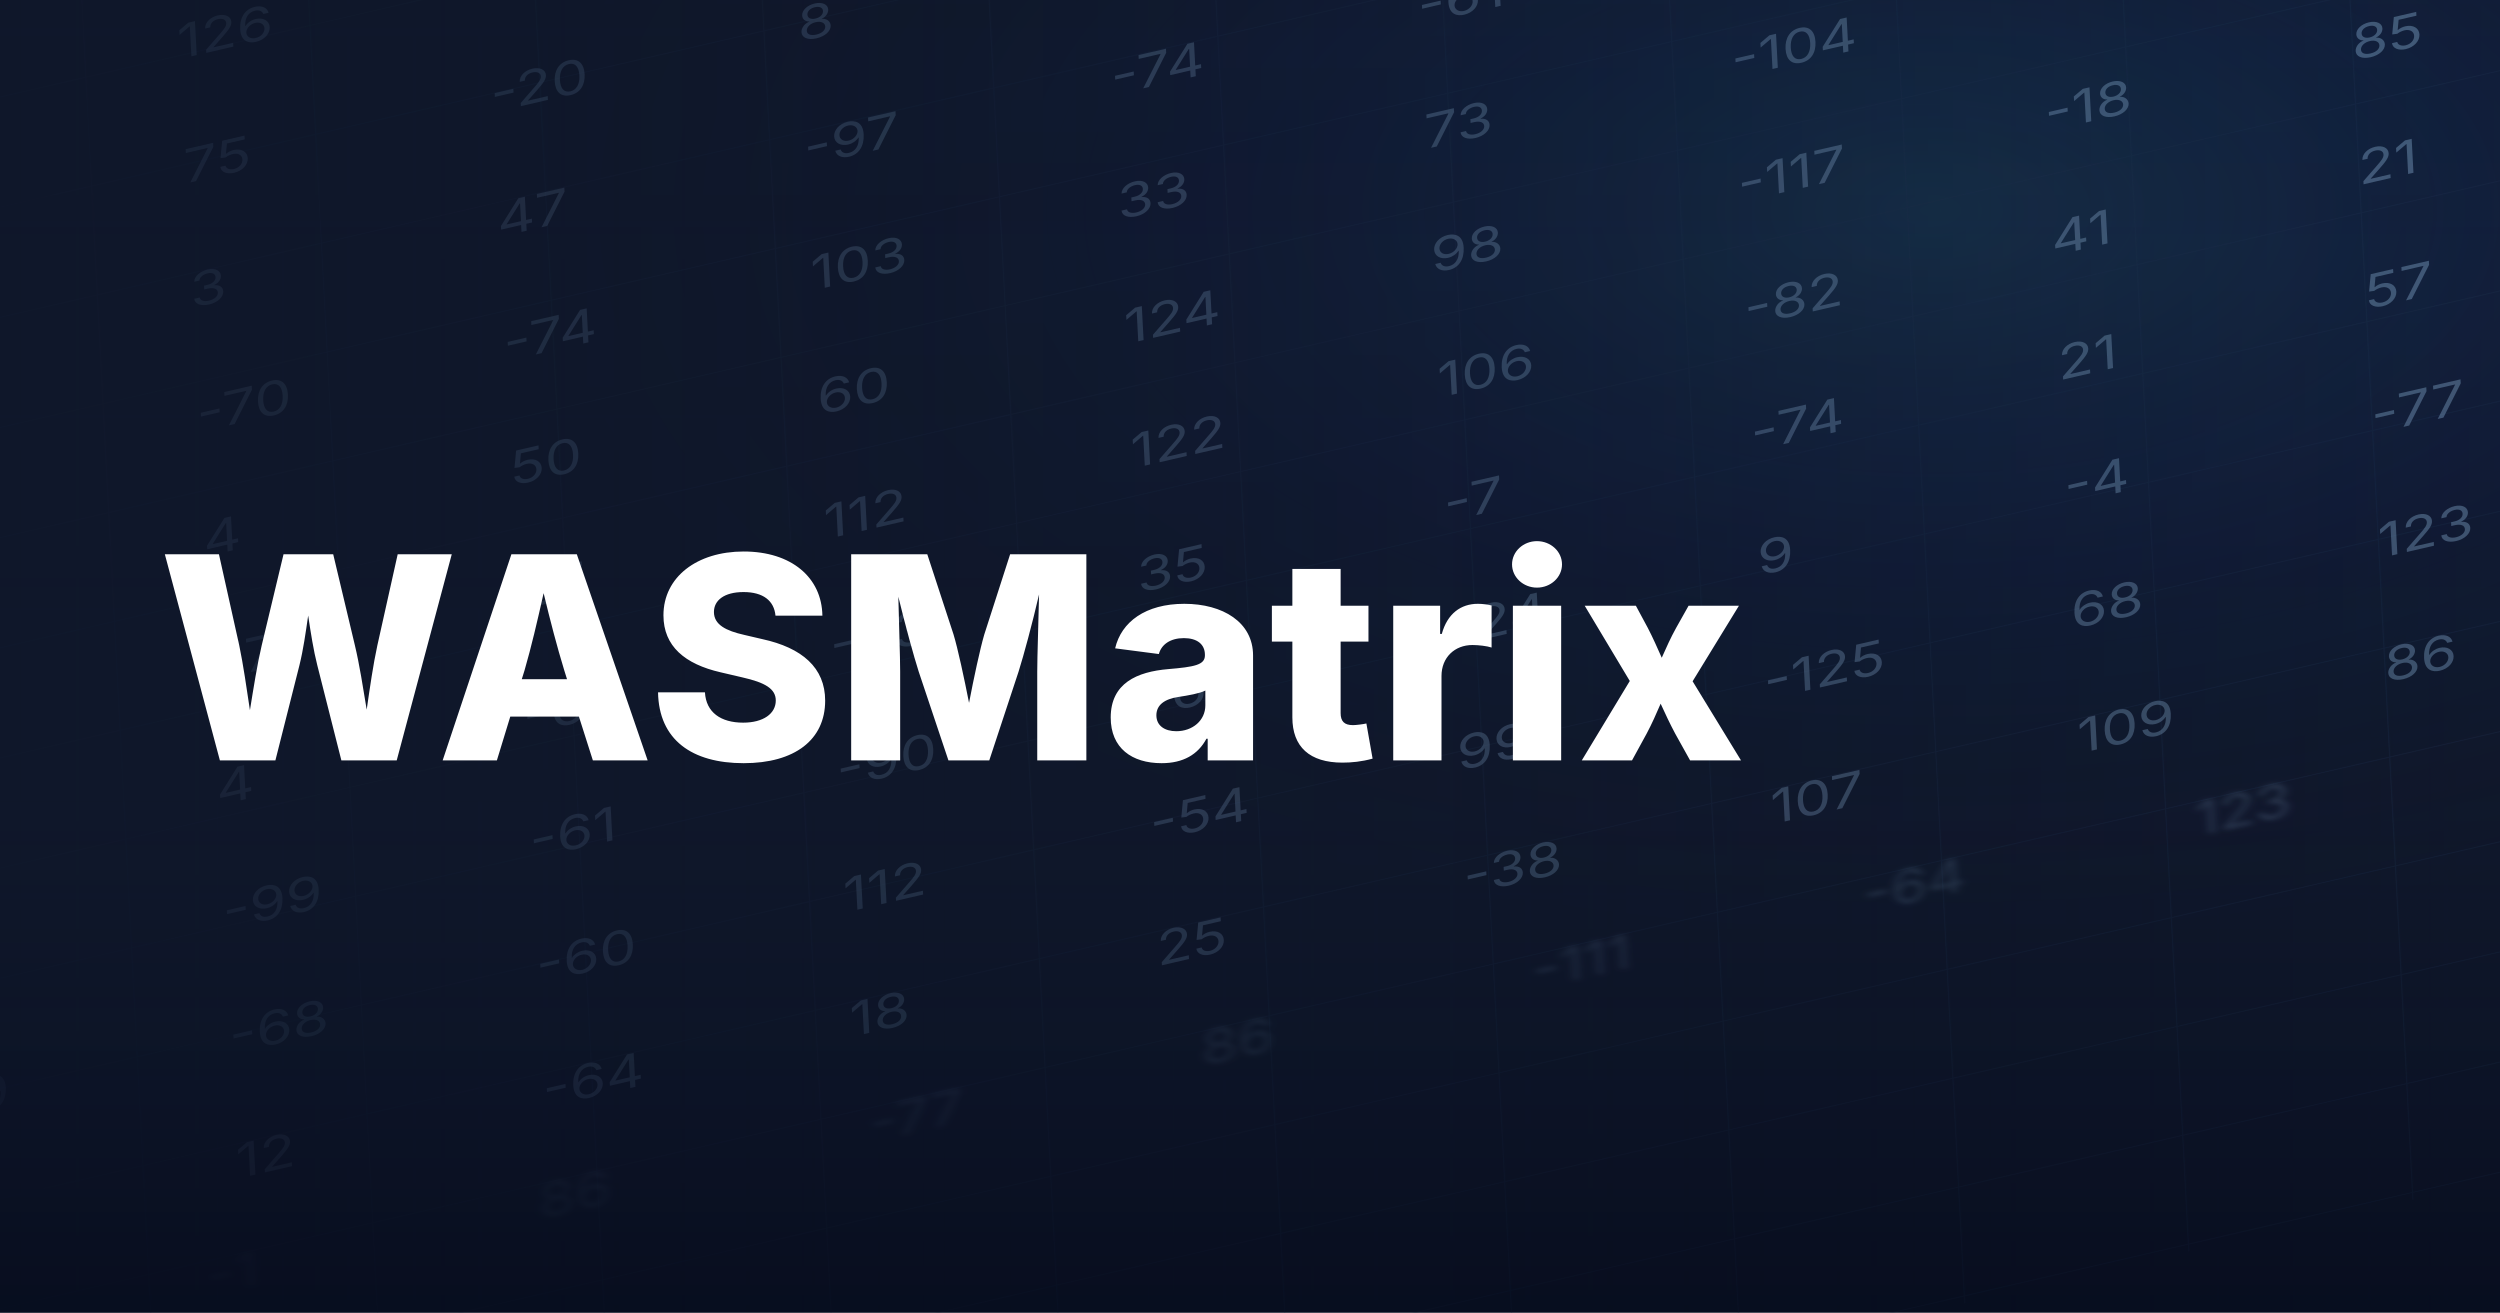
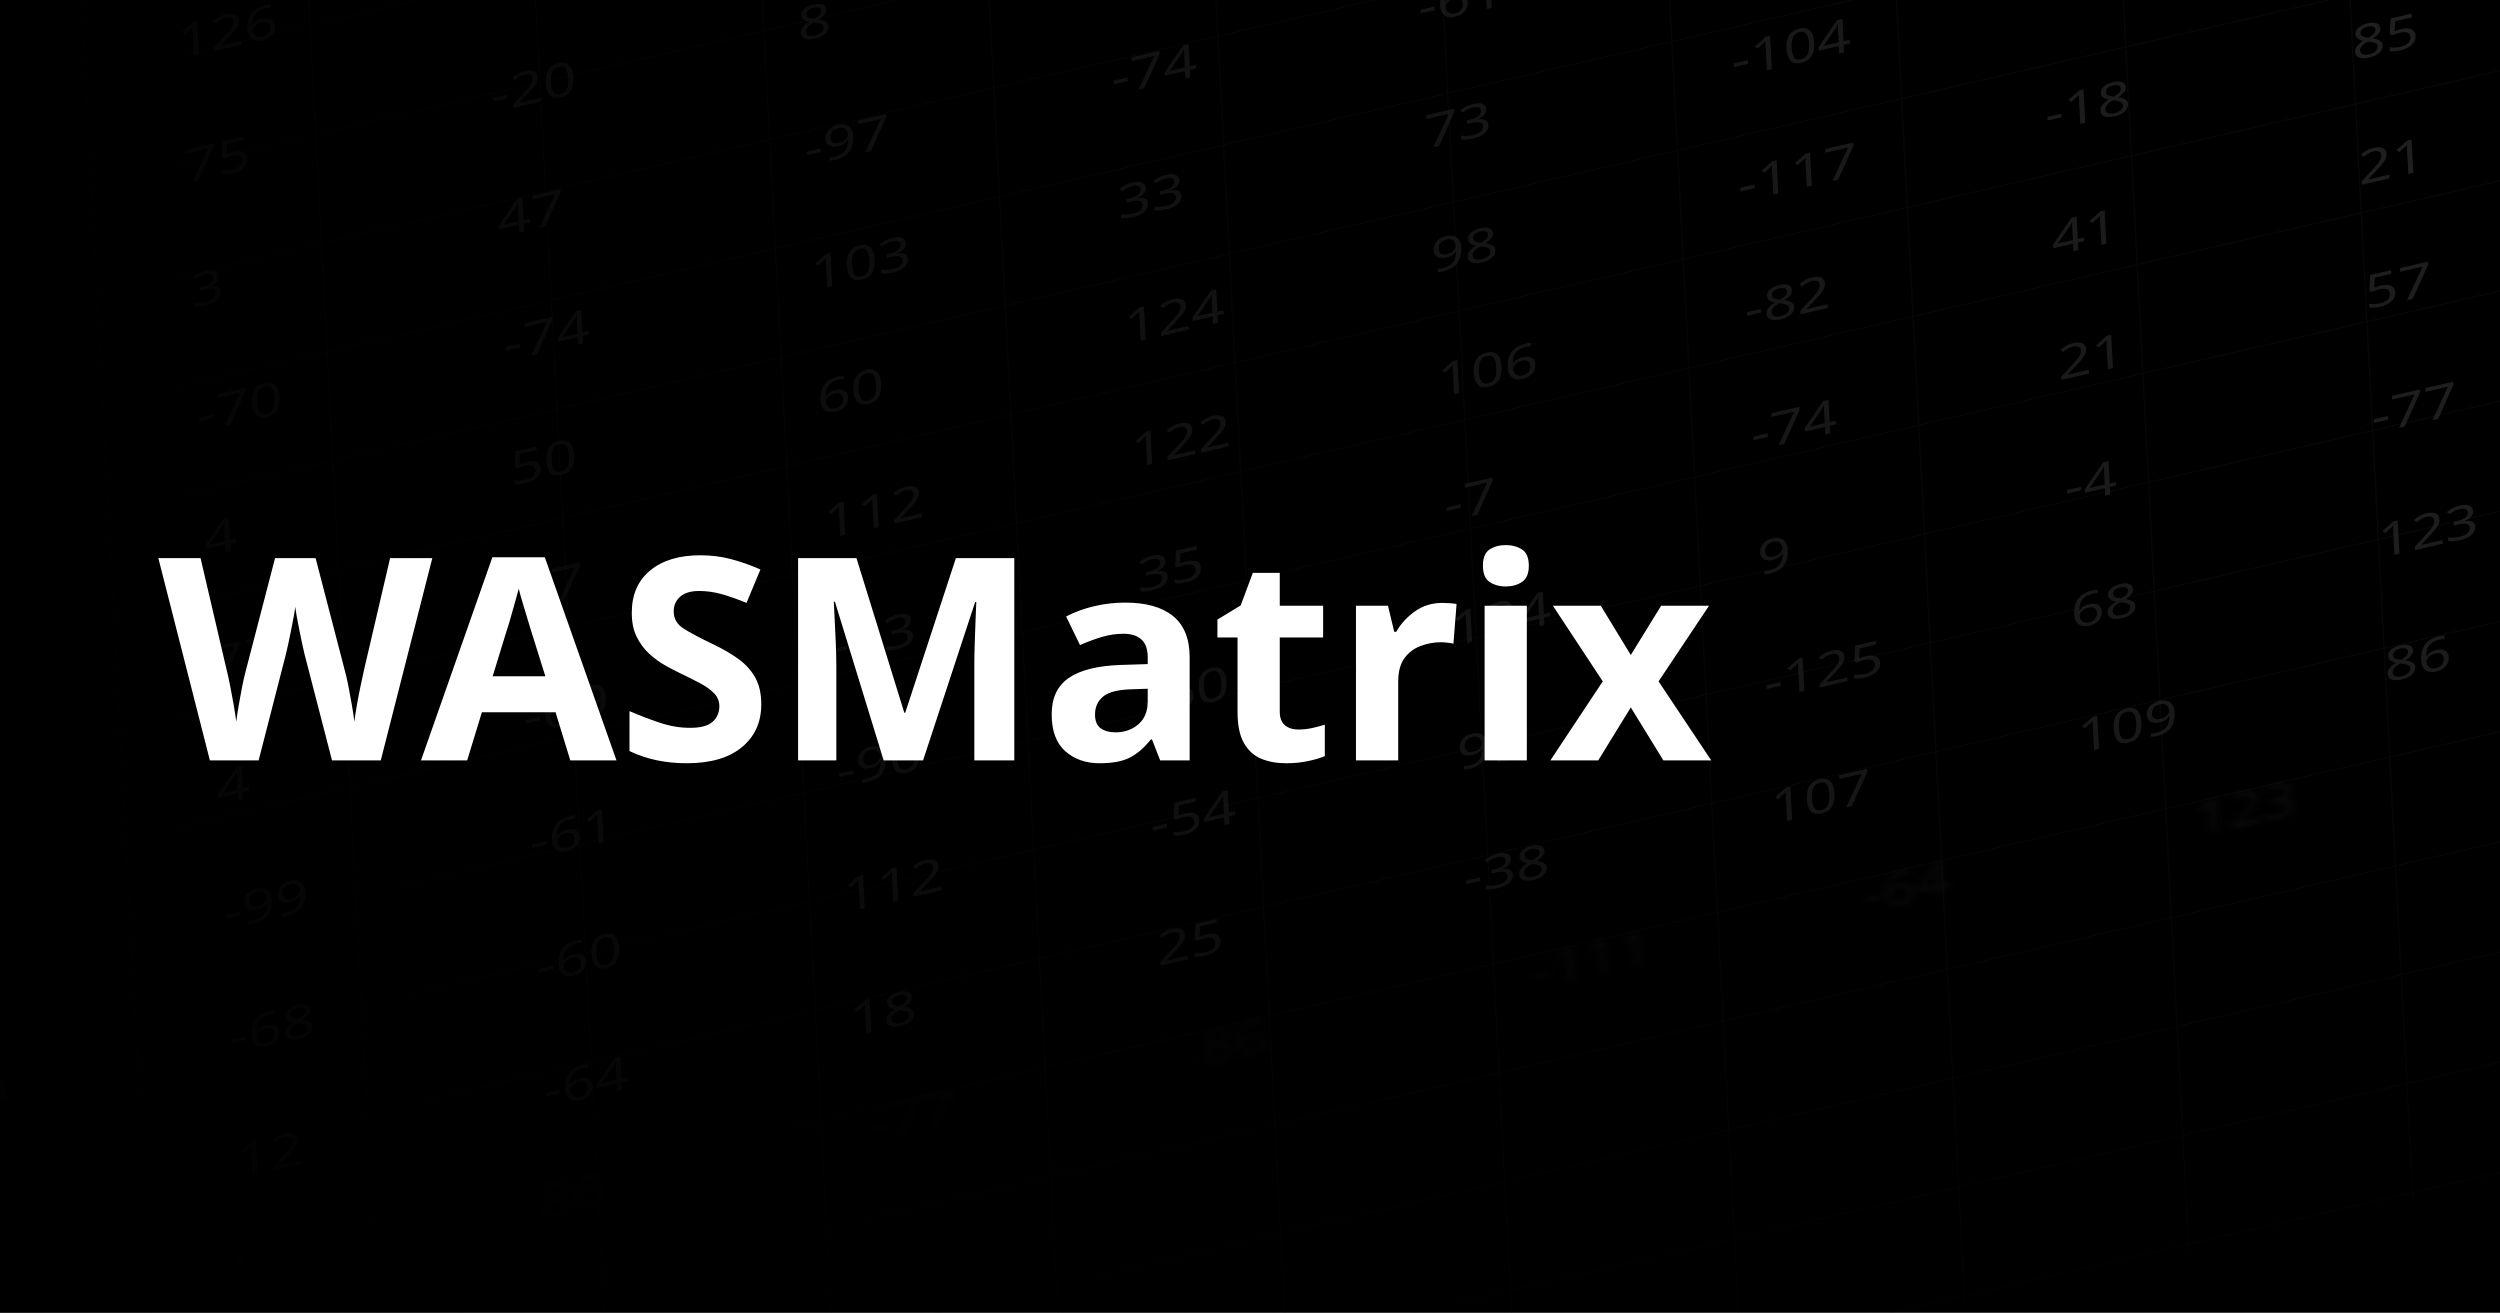
<svg xmlns="http://www.w3.org/2000/svg" viewBox="0 0 1200 630" role="img" aria-label="WASMatrix social card">
  <defs>
    <style>
      .title {
-         font-family: "Inter Tight", "Inter", ui-sans-serif, system-ui, sans-serif;
+         font-family: "Geist", ui-sans-serif, system-ui, sans-serif;
        font-weight: 800;
        letter-spacing: 0;
      }

      .matrix-number {
-         font-family: "Geist", "Inter", ui-sans-serif, system-ui, sans-serif;
+         font-family: "Geist", ui-sans-serif, system-ui, sans-serif;
        font-size: 24px;
        font-variant-numeric: tabular-nums;
        font-weight: 400;
      }
    </style>
    <pattern id="matrix-grid" width="92" height="56" patternUnits="userSpaceOnUse">
-       <path d="M92 0H0V56" fill="none" stroke="#1d3354" stroke-width="1" opacity=".54" />
+       <path d="M92 0H0V56" fill="none" stroke="#242424" stroke-width="1" opacity=".46" />
    </pattern>
    <linearGradient id="titleShade" x1="0" x2="1" y1="0" y2="0">
-       <stop offset="0" stop-color="#0f172a" stop-opacity=".88" />
-       <stop offset=".44" stop-color="#0f172a" stop-opacity=".48" />
-       <stop offset="1" stop-color="#0f172a" stop-opacity=".04" />
+       <stop offset="0" stop-color="#000" stop-opacity=".9" />
+       <stop offset=".44" stop-color="#000" stop-opacity=".5" />
+       <stop offset="1" stop-color="#000" stop-opacity=".06" />
    </linearGradient>
    <linearGradient id="depthShade" x1="0" x2="0" y1="0" y2="1">
-       <stop offset="0" stop-color="#0f172a" stop-opacity=".08" />
-       <stop offset=".62" stop-color="#0f172a" stop-opacity=".18" />
-       <stop offset="1" stop-color="#020617" stop-opacity=".58" />
+       <stop offset="0" stop-color="#000" stop-opacity=".06" />
+       <stop offset=".62" stop-color="#000" stop-opacity=".2" />
+       <stop offset="1" stop-color="#000" stop-opacity=".72" />
    </linearGradient>
    <radialGradient id="matrixGlow" cx="77%" cy="16%" r="58%">
-       <stop offset="0" stop-color="#38bdf8" stop-opacity=".18" />
-       <stop offset=".48" stop-color="#2563eb" stop-opacity=".08" />
-       <stop offset="1" stop-color="#0f172a" stop-opacity="0" />
+       <stop offset="0" stop-color="#000" stop-opacity="0" />
+       <stop offset=".48" stop-color="#000" stop-opacity="0" />
+       <stop offset="1" stop-color="#000" stop-opacity="0" />
    </radialGradient>
    <filter id="farSoftness" x="-20%" y="-20%" width="140%" height="140%">
      <feGaussianBlur stdDeviation="1.6" />
    </filter>
    <clipPath id="cardClip">
      <rect width="1200" height="630" />
    </clipPath>
  </defs>
  <g clip-path="url(#cardClip)">
-     <rect width="1200" height="630" fill="#0f172a" />
+     <rect width="1200" height="630" fill="#000" />
    <rect width="1200" height="630" fill="url(#matrixGlow)" />
    <g transform="translate(-120 -118) rotate(-13 640 326) skewX(-10) scale(1.2 .92)">
      <rect x="-260" y="-180" width="1780" height="1080" fill="url(#matrix-grid)" opacity=".58" />
-       <g class="matrix-number" fill="#8eb5dc" opacity=".45">
+       <g class="matrix-number" fill="#666" opacity=".36">
        <text x="-30" y="58">125</text>
        <text x="96" y="58">20</text>
        <text x="222" y="58">126</text>
        <text x="348" y="58">-102</text>
        <text x="474" y="58">54</text>
        <text x="600" y="58">122</text>
        <text x="726" y="58">68</text>
        <text x="852" y="58">40</text>
        <text x="978" y="58">-37</text>
        <text x="1104" y="58">4</text>
        <text x="1230" y="58">-112</text>
        <text x="-30" y="122">-39</text>
        <text x="96" y="122">-44</text>
        <text x="222" y="122">75</text>
        <text x="348" y="122">-20</text>
        <text x="474" y="122">8</text>
        <text x="600" y="122">3</text>
        <text x="726" y="122">42</text>
        <text x="852" y="122">-68</text>
        <text x="978" y="122">10</text>
        <text x="1104" y="122">5</text>
        <text x="1230" y="122">-67</text>
        <text x="-30" y="186">-14</text>
        <text x="96" y="186">-91</text>
        <text x="222" y="186">3</text>
        <text x="348" y="186">47</text>
        <text x="474" y="186">-97</text>
        <text x="600" y="186">-74</text>
        <text x="726" y="186">-61</text>
        <text x="852" y="186">-56</text>
        <text x="978" y="186">59</text>
        <text x="1104" y="186">42</text>
        <text x="1230" y="186">11</text>
        <text x="-30" y="250">93</text>
        <text x="96" y="250">65</text>
        <text x="222" y="250">-70</text>
        <text x="348" y="250">-74</text>
        <text x="474" y="250">103</text>
        <text x="600" y="250">33</text>
        <text x="726" y="250">73</text>
        <text x="852" y="250">-104</text>
        <text x="978" y="250">-113</text>
        <text x="1104" y="250">47</text>
        <text x="1230" y="250">-24</text>
        <text x="-30" y="314">-49</text>
        <text x="96" y="314">108</text>
        <text x="222" y="314">4</text>
        <text x="348" y="314">50</text>
        <text x="474" y="314">60</text>
        <text x="600" y="314">124</text>
        <text x="726" y="314">98</text>
        <text x="852" y="314">-117</text>
        <text x="978" y="314">-18</text>
        <text x="1104" y="314">85</text>
        <text x="1230" y="314">-119</text>
        <text x="-30" y="378">-7</text>
        <text x="96" y="378">-35</text>
        <text x="222" y="378">77</text>
        <text x="348" y="378">27</text>
        <text x="474" y="378">112</text>
        <text x="600" y="378">122</text>
        <text x="726" y="378">106</text>
        <text x="852" y="378">-82</text>
        <text x="978" y="378">41</text>
        <text x="1104" y="378">21</text>
        <text x="1230" y="378">79</text>
        <text x="-30" y="442">-56</text>
        <text x="96" y="442">85</text>
        <text x="222" y="442">4</text>
        <text x="348" y="442">-69</text>
        <text x="474" y="442">-33</text>
        <text x="600" y="442">35</text>
        <text x="726" y="442">-7</text>
        <text x="852" y="442">-74</text>
        <text x="978" y="442">21</text>
        <text x="1104" y="442">57</text>
        <text x="1230" y="442">-111</text>
        <text x="-30" y="506">128</text>
        <text x="96" y="506">98</text>
        <text x="222" y="506">-99</text>
        <text x="348" y="506">-61</text>
        <text x="474" y="506">-90</text>
        <text x="600" y="506">-60</text>
        <text x="726" y="506">124</text>
        <text x="852" y="506">9</text>
        <text x="978" y="506">-4</text>
        <text x="1104" y="506">-77</text>
        <text x="1230" y="506">-98</text>
        <text x="-30" y="570">-23</text>
        <text x="96" y="570">-19</text>
        <text x="222" y="570">-68</text>
        <text x="348" y="570">-60</text>
        <text x="474" y="570">112</text>
        <text x="600" y="570">-54</text>
        <text x="726" y="570">99</text>
        <text x="852" y="570">-125</text>
        <text x="978" y="570">68</text>
        <text x="1104" y="570">123</text>
        <text x="1230" y="570">-64</text>
        <text x="-30" y="634">122</text>
        <text x="96" y="634">89</text>
        <text x="222" y="634">12</text>
        <text x="348" y="634">-64</text>
        <text x="474" y="634">18</text>
        <text x="600" y="634">25</text>
        <text x="726" y="634">-38</text>
        <text x="852" y="634">107</text>
        <text x="978" y="634">109</text>
        <text x="1104" y="634">86</text>
        <text x="1230" y="634">-111</text>
      </g>
-       <g class="matrix-number" fill="#9dc7ef" opacity=".24" filter="url(#farSoftness)">
+       <g class="matrix-number" fill="#666" opacity=".16" filter="url(#farSoftness)">
        <text x="-64" y="690">-74</text>
        <text x="72" y="690">-126</text>
        <text x="208" y="690">-1</text>
        <text x="344" y="690">86</text>
        <text x="480" y="690">-77</text>
        <text x="616" y="690">86</text>
        <text x="752" y="690">-111</text>
        <text x="888" y="690">-64</text>
        <text x="1024" y="690">123</text>
      </g>
    </g>
    <rect width="1200" height="630" fill="url(#titleShade)" />
    <rect width="1200" height="630" fill="url(#depthShade)" />
    <text class="title" x="76" y="365" fill="#fff" font-size="136">WASMatrix</text>
  </g>
</svg>
